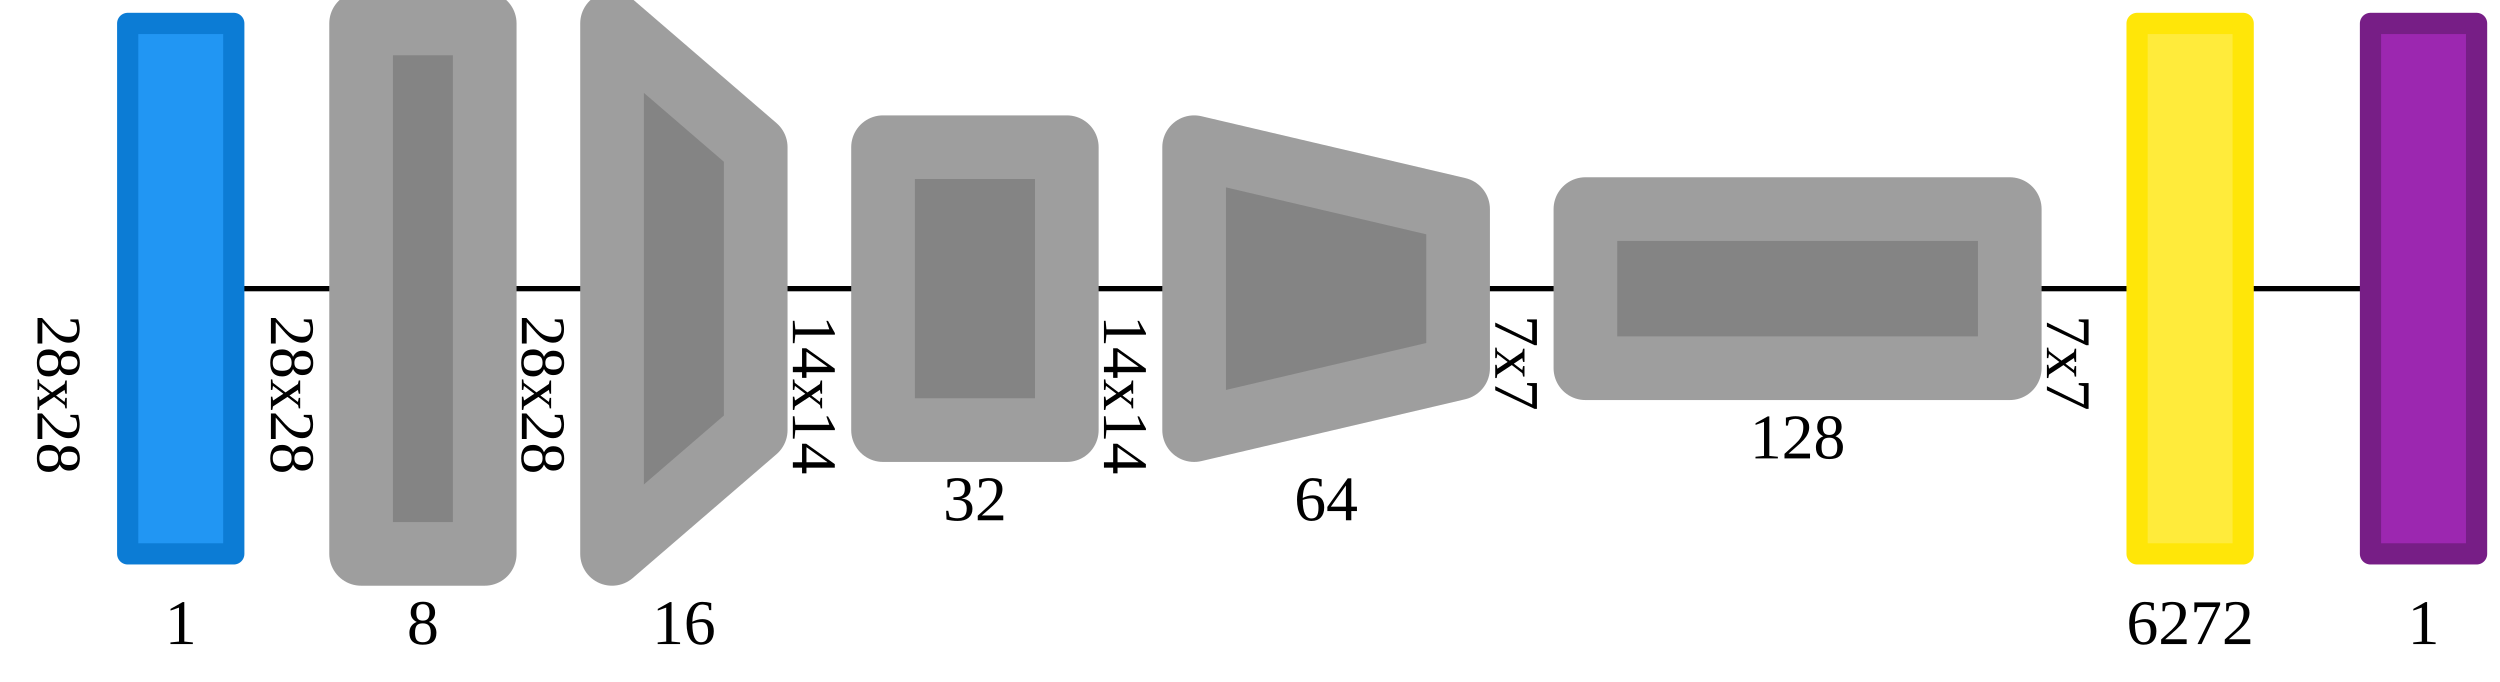
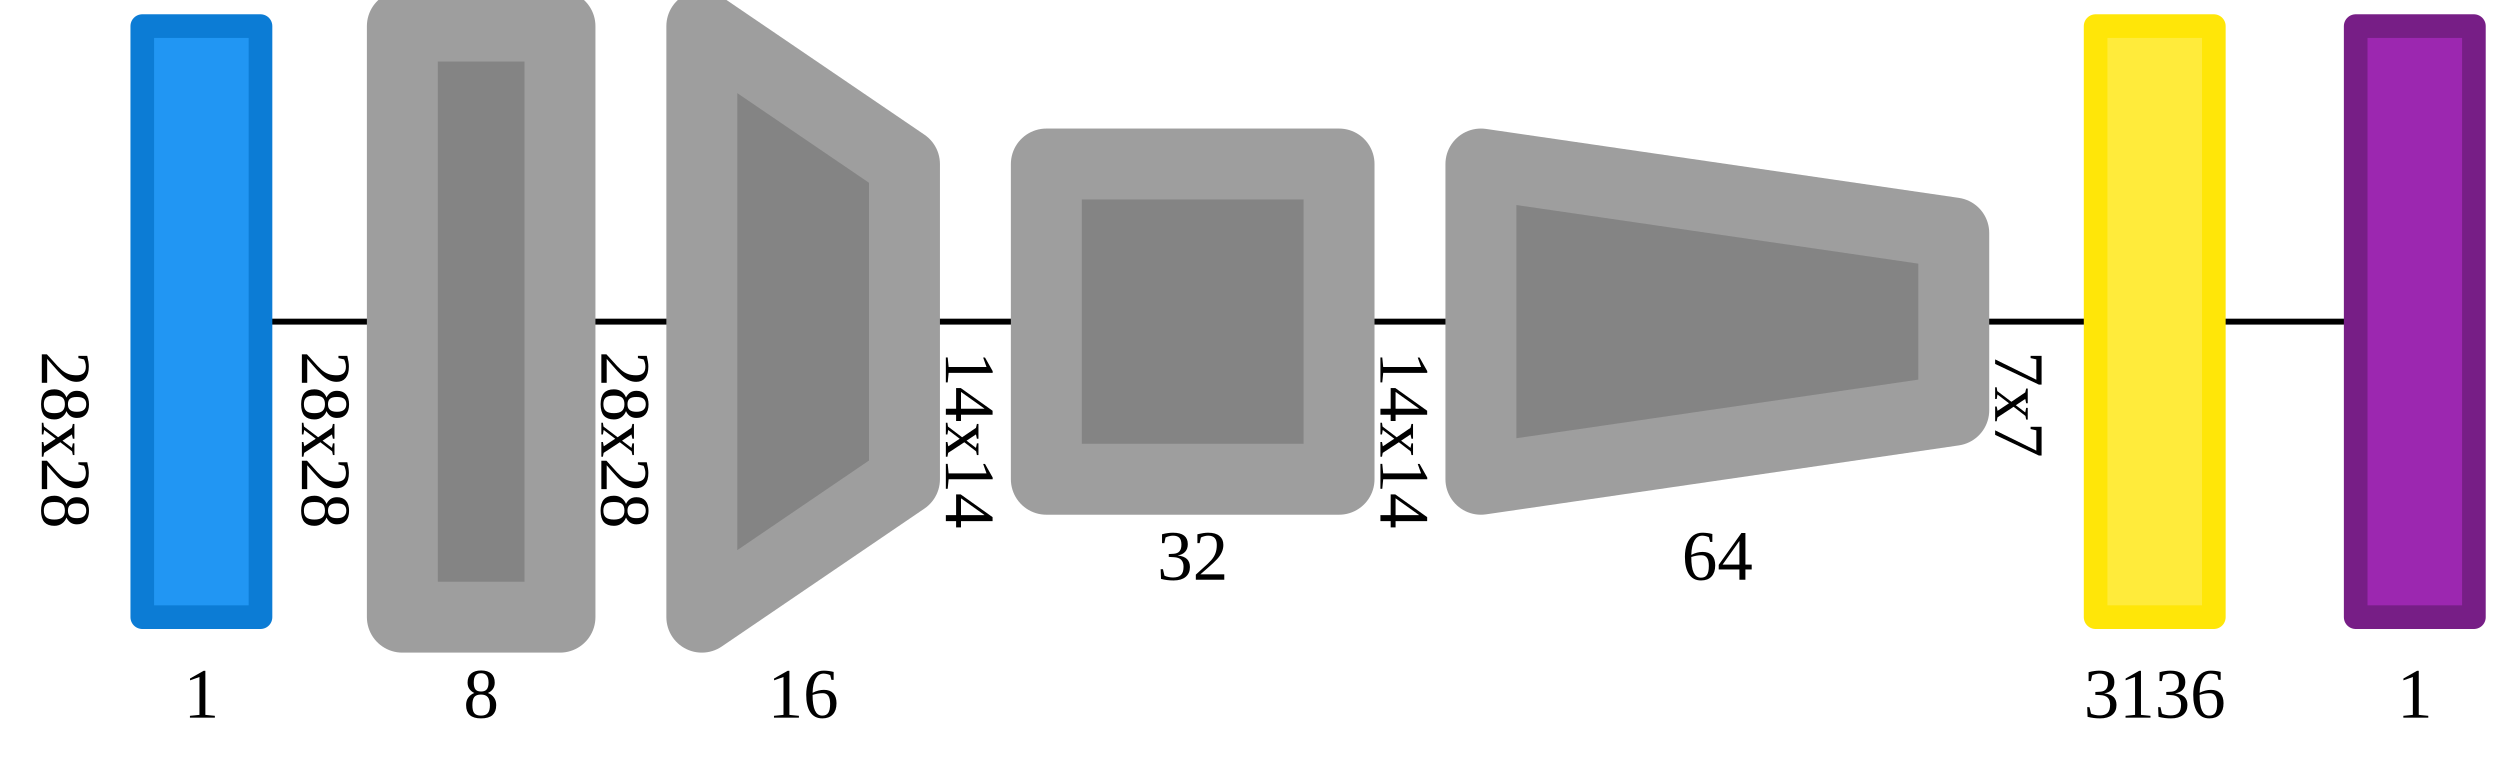
- <svg xmlns="http://www.w3.org/2000/svg" version="1.1" baseProfile="full" width="533.632" height="145.484">
+ <svg xmlns="http://www.w3.org/2000/svg" version="1.1" baseProfile="full" width="478.912" height="145.484">
  <g transform="translate(5, 5)">
    <g transform="scale(1.132276) translate(19.65625, -50)">
      <g>
        <g>
          <polyline points="20,100 32,100 44,100 " style="fill: none; stroke: black;" />
          <g transform="translate(30, 105)">
            <text text-anchor="start" y="3" transform="rotate(90)" font-size="12">28x28</text>
          </g>
        </g>
        <g transform="translate(-14, 105)">
          <text text-anchor="start" y="3" transform="rotate(90)" font-size="12">28x28</text>
        </g>
      </g>
      <g>
        <g>
-           <polyline points="398.803,100 410.803,100 422.803,100 " style="fill: none; stroke: black;" />
+           <polyline points="350.476,100 362.476,100 374.476,100 " style="fill: none; stroke: black;" />
        </g>
      </g>
      <g />
      <g>
        <g>
-           <polyline points="67.307,100 79.307,100 91.307,100 " style="fill: none; stroke: black;" />
-           <g transform="translate(77.30709, 105)">
+           <polyline points="70.667,100 82.667,100 94.667,100 " style="fill: none; stroke: black;" />
+           <g transform="translate(80.66667, 105)">
            <text text-anchor="start" y="3" transform="rotate(90)" font-size="12">28x28</text>
          </g>
        </g>
      </g>
      <g>
        <g>
-           <polyline points="118.394,100 130.394,100 142.394,100 " style="fill: none; stroke: black;" />
-           <g transform="translate(128.3937, 105)">
+           <polyline points="128.952,100 140.952,100 152.952,100 " style="fill: none; stroke: black;" />
+           <g transform="translate(138.9524, 105)">
            <text text-anchor="start" y="3" transform="rotate(90)" font-size="12">14x14</text>
          </g>
        </g>
      </g>
      <g>
        <g>
-           <polyline points="177.039,100 189.039,100 201.039,100 " style="fill: none; stroke: black;" />
-           <g transform="translate(187.0394, 105)">
+           <polyline points="202.476,100 214.476,100 226.476,100 " style="fill: none; stroke: black;" />
+           <g transform="translate(212.4762, 105)">
            <text text-anchor="start" y="3" transform="rotate(90)" font-size="12">14x14</text>
          </g>
        </g>
      </g>
      <g>
        <g>
-           <polyline points="250.803,100 262.803,100 274.803,100 " style="fill: none; stroke: black;" />
-           <g transform="translate(260.8031, 105)">
-             <text text-anchor="start" y="3" transform="rotate(90)" font-size="12">7x7</text>
-           </g>
-         </g>
-       </g>
-       <g>
-         <g>
-           <polyline points="354.803,100 366.803,100 378.803,100 " style="fill: none; stroke: black;" />
-           <g transform="translate(364.8031, 105)">
+           <polyline points="306.476,100 318.476,100 330.476,100 " style="fill: none; stroke: black;" />
+           <g transform="translate(316.4762, 105)">
            <text text-anchor="start" y="3" transform="rotate(90)" font-size="12">7x7</text>
          </g>
        </g>
      </g>
      <g>
        <g transform="translate(0, 50)">
          <path d="M 0 0 L 20 0 V 100 L 0 100 V 0 z" style="fill: rgb(33, 150, 243); stroke: rgb(12, 124, 213); stroke-width: 4; stroke-linejoin: round;" />
          <g />
          <text text-anchor="middle" x="10" y="117" font-size="12">1</text>
        </g>
      </g>
      <g>
-         <g transform="translate(378.8031, 50)">
+         <g transform="translate(330.4762, 50)">
          <path d="M 0 0 L 20 0 V 100 L 0 100 V 0 z" style="fill: rgb(255, 235, 59); stroke: rgb(255, 230, 8); stroke-width: 4; stroke-linejoin: round;" />
          <g />
-           <text text-anchor="middle" x="10" y="117" font-size="12">6272</text>
+           <text text-anchor="middle" x="10" y="117" font-size="12">3136</text>
        </g>
      </g>
      <g>
-         <g transform="translate(422.8031, 50)">
+         <g transform="translate(374.4762, 50)">
          <path d="M 0 0 L 20 0 V 100 L 0 100 V 0 z" style="fill: rgb(156, 39, 176); stroke: rgb(119, 30, 134); stroke-width: 4; stroke-linejoin: round;" />
          <g />
          <text text-anchor="middle" x="10" y="117" font-size="12">1</text>
        </g>
      </g>
      <g>
        <g transform="translate(44, 50)">
-           <path d="M 0 0 L 23.307 0 V 100 L 0 100 V 0 z" style="fill: rgb(132, 132, 132); stroke: rgb(158, 158, 158); stroke-width: 12; stroke-linejoin: round;" />
+           <path d="M 0 0 L 26.667 0 V 100 L 0 100 V 0 z" style="fill: rgb(132, 132, 132); stroke: rgb(158, 158, 158); stroke-width: 12; stroke-linejoin: round;" />
          <g />
-           <text text-anchor="middle" x="11.654" y="117" font-size="12">8</text>
+           <text text-anchor="middle" x="13.333" y="117" font-size="12">8</text>
        </g>
      </g>
      <g>
-         <g transform="translate(91.30709, 50)">
-           <path d="M 0 0 L 27.087 23.333 V 76.667 L 0 100 V 0 z" style="fill: rgb(132, 132, 132); stroke: rgb(158, 158, 158); stroke-width: 12; stroke-linejoin: round;" />
+         <g transform="translate(94.66667, 50)">
+           <path d="M 0 0 L 34.286 23.333 V 76.667 L 0 100 V 0 z" style="fill: rgb(132, 132, 132); stroke: rgb(158, 158, 158); stroke-width: 12; stroke-linejoin: round;" />
          <g />
-           <text text-anchor="middle" x="13.543" y="117" font-size="12">16</text>
+           <text text-anchor="middle" x="17.143" y="117" font-size="12">16</text>
        </g>
      </g>
      <g>
-         <g transform="translate(142.3937, 50)">
-           <path d="M 0 23.333 L 34.646 23.333 V 76.667 L 0 76.667 V 23.333 z" style="fill: rgb(132, 132, 132); stroke: rgb(158, 158, 158); stroke-width: 12; stroke-linejoin: round;" />
+         <g transform="translate(152.9524, 50)">
+           <path d="M 0 23.333 L 49.524 23.333 V 76.667 L 0 76.667 V 23.333 z" style="fill: rgb(132, 132, 132); stroke: rgb(158, 158, 158); stroke-width: 12; stroke-linejoin: round;" />
          <g />
-           <text text-anchor="middle" x="17.323" y="93.667" font-size="12">32</text>
+           <text text-anchor="middle" x="24.762" y="93.667" font-size="12">32</text>
        </g>
      </g>
      <g>
-         <g transform="translate(201.0394, 50)">
-           <path d="M 0 23.333 L 49.764 35 V 65 L 0 76.667 V 23.333 z" style="fill: rgb(132, 132, 132); stroke: rgb(158, 158, 158); stroke-width: 12; stroke-linejoin: round;" />
+         <g transform="translate(226.4762, 50)">
+           <path d="M 0 23.333 L 80 35 V 65 L 0 76.667 V 23.333 z" style="fill: rgb(132, 132, 132); stroke: rgb(158, 158, 158); stroke-width: 12; stroke-linejoin: round;" />
          <g />
-           <text text-anchor="middle" x="24.882" y="93.667" font-size="12">64</text>
-         </g>
-       </g>
-       <g>
-         <g transform="translate(274.8031, 50)">
-           <path d="M 0 35 L 80 35 V 65 L 0 65 V 35 z" style="fill: rgb(132, 132, 132); stroke: rgb(158, 158, 158); stroke-width: 12; stroke-linejoin: round;" />
-           <g />
-           <text text-anchor="middle" x="40" y="82" font-size="12">128</text>
+           <text text-anchor="middle" x="40" y="93.667" font-size="12">64</text>
        </g>
      </g>
    </g>
  </g>
</svg>
